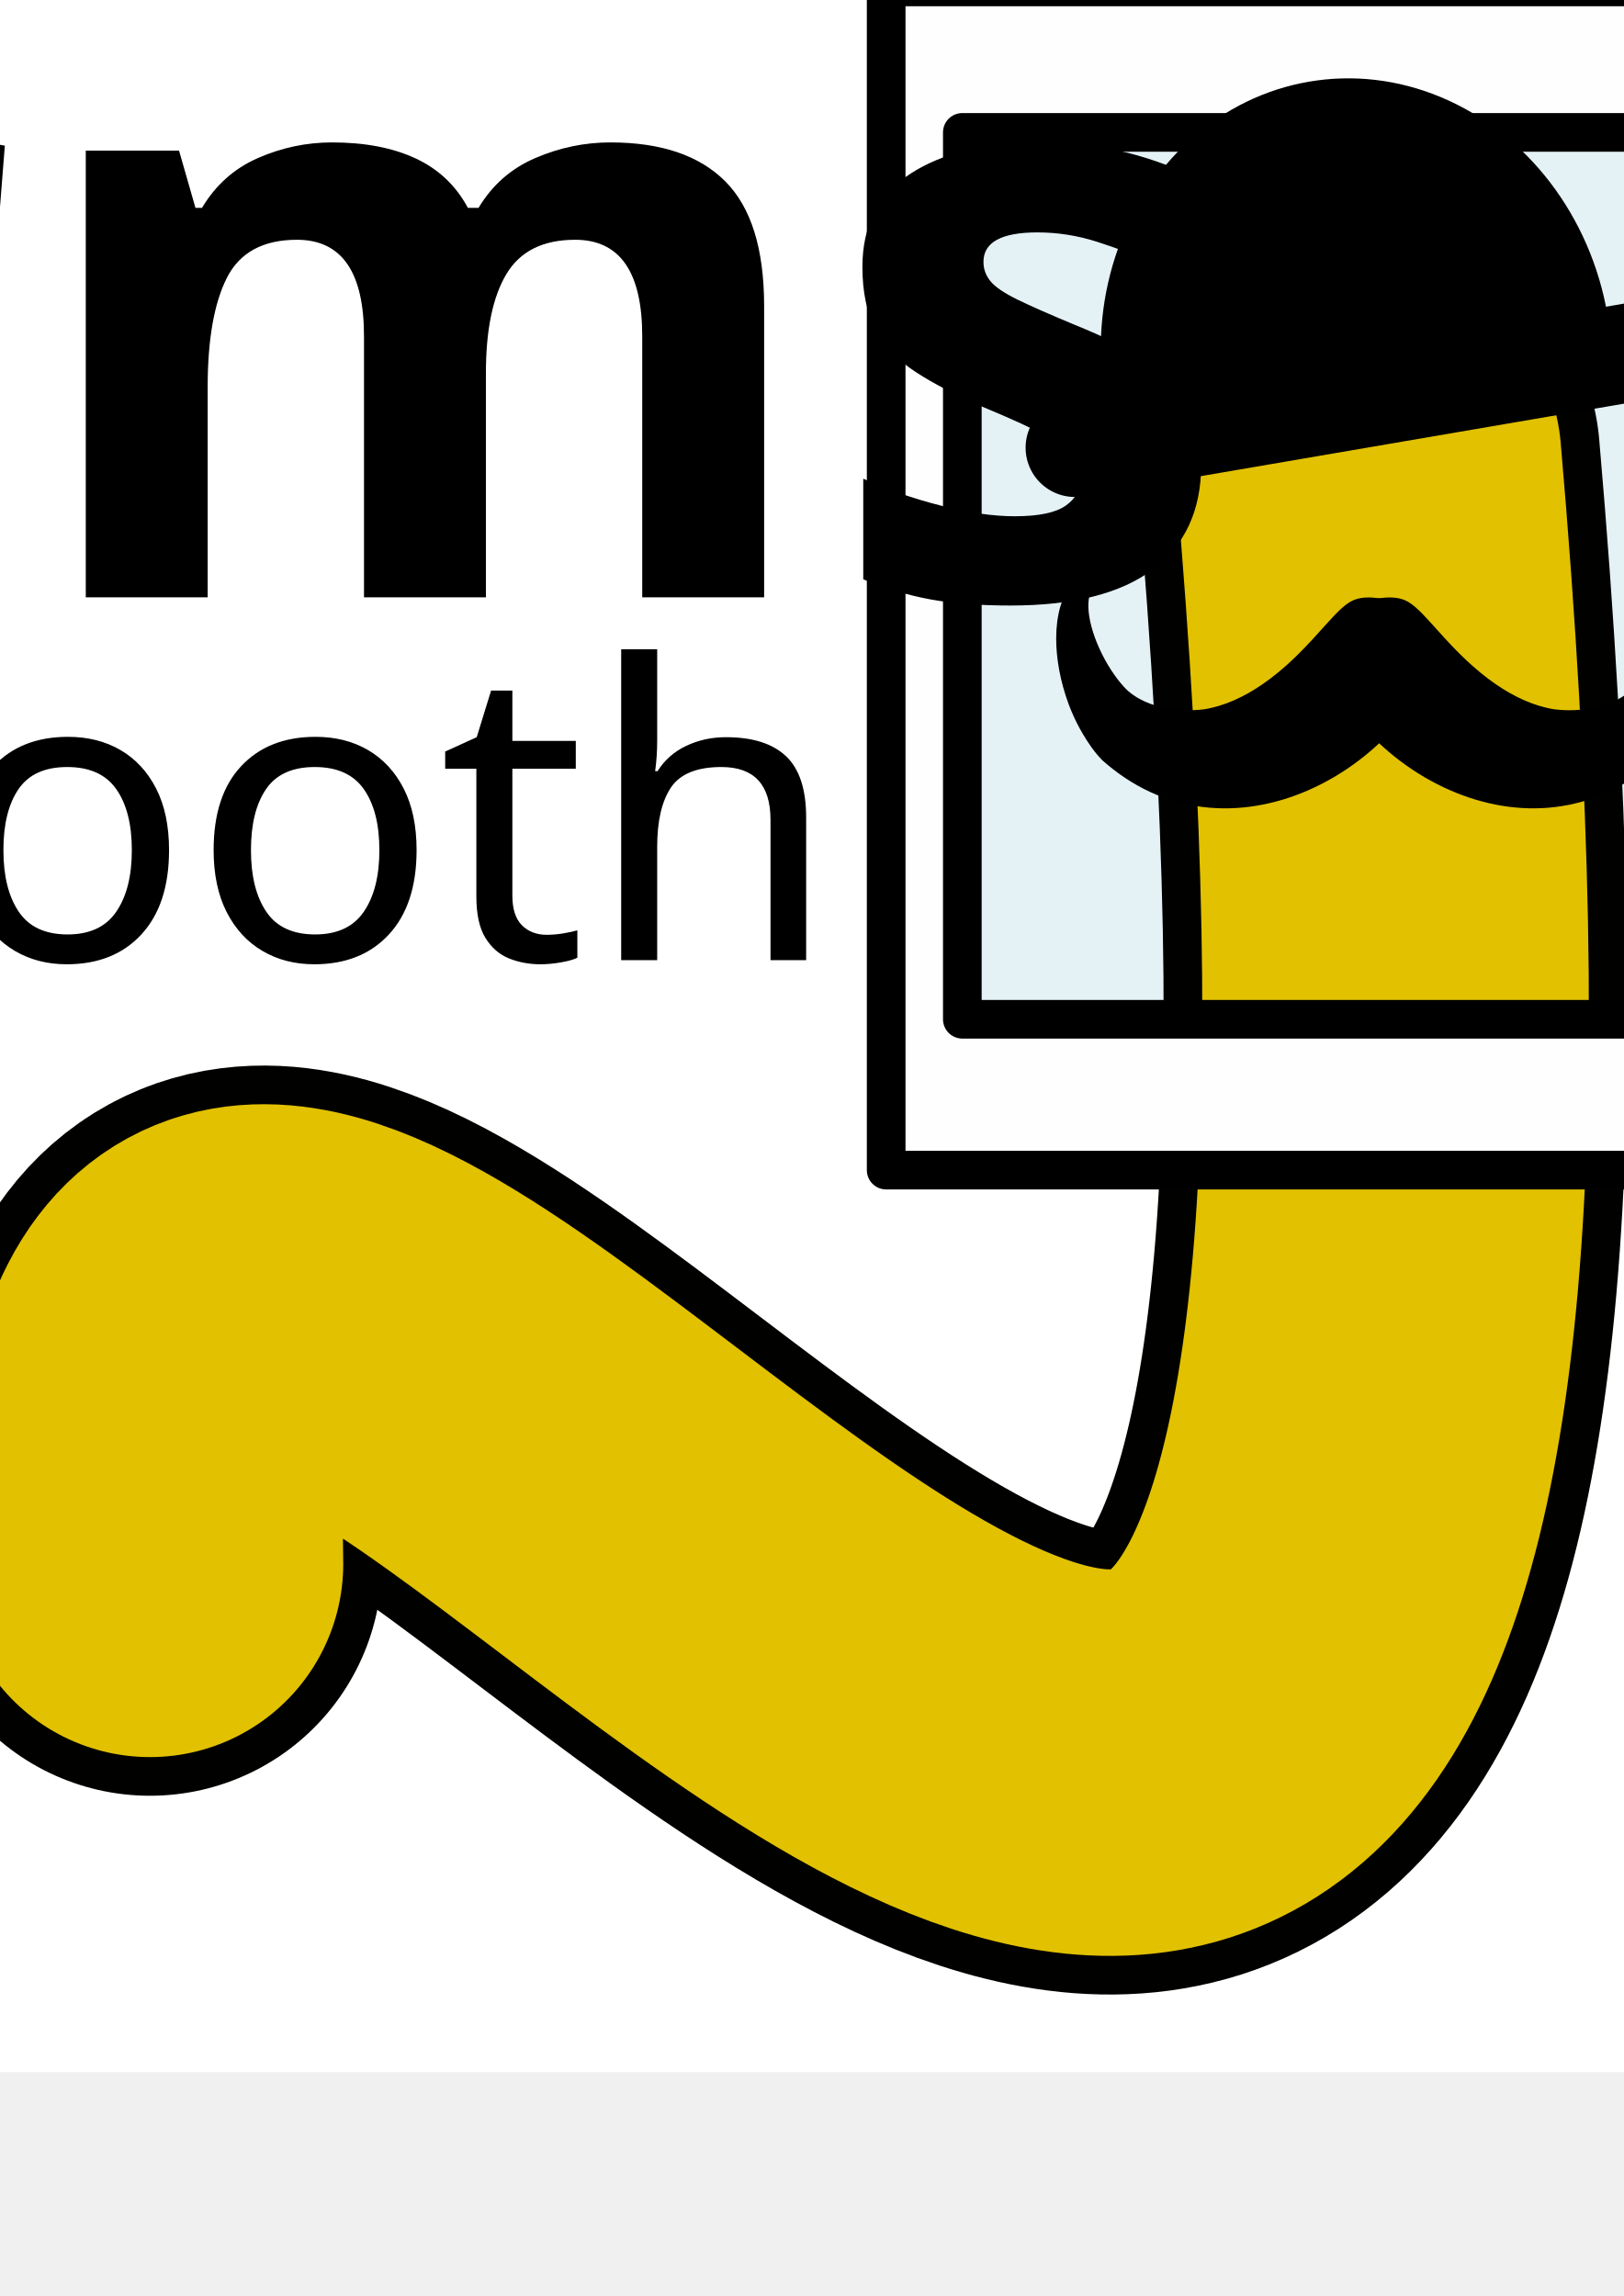
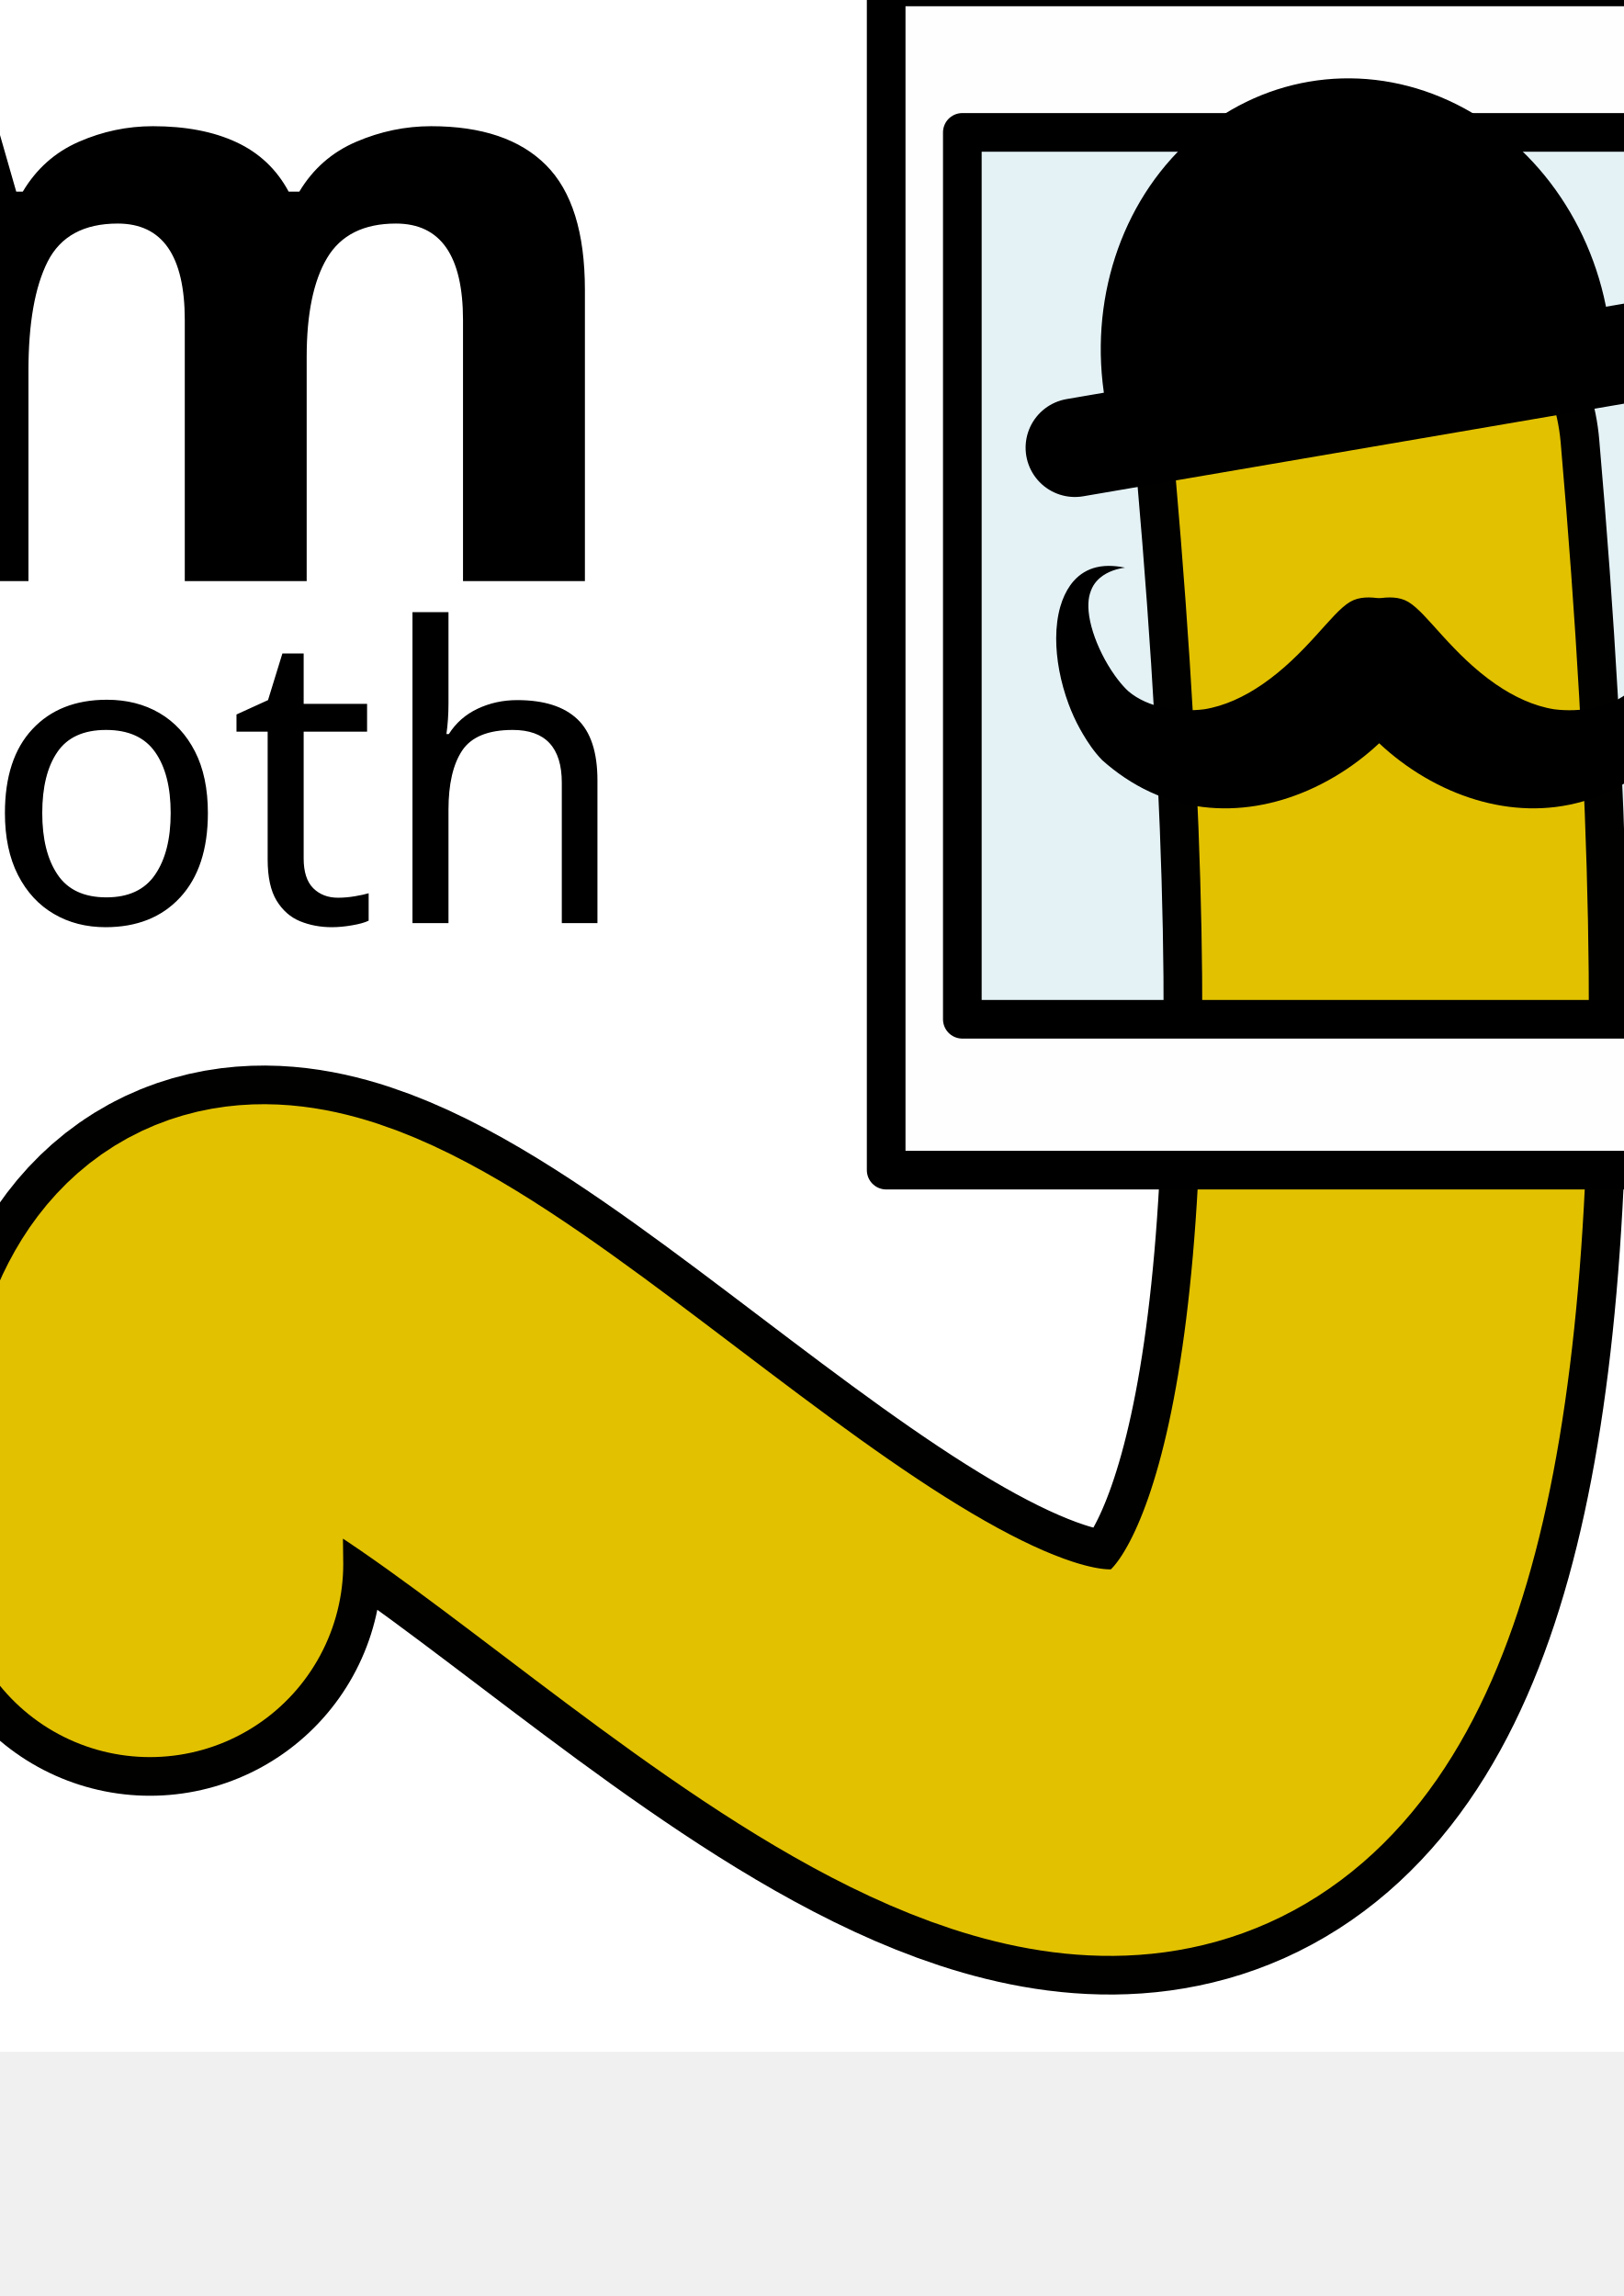
<svg xmlns="http://www.w3.org/2000/svg" xmlns:ns1="http://www.openswatchbook.org/uri/2009/osb" xmlns:xlink="http://www.w3.org/1999/xlink" width="210mm" height="297mm" viewBox="0 0 210 297" version="1.1" id="svg8">
  <defs id="defs2">
    <marker style="overflow:visible" id="marker1379" refX="0.0" refY="0.0" orient="auto">
      <path transform="scale(0.8) translate(12.5,0)" style="fill-rule:evenodd;stroke:#000000;stroke-width:1.0pt" d="M 0.0,0.0 L 5.0,-5.0 L -12.5,0.0 L 5.0,5.0 L 0.0,0.0 z " id="path1377" />
    </marker>
    <marker style="overflow:visible" id="marker1339" refX="0.0" refY="0.0" orient="auto">
      <path transform="scale(0.8) translate(12.5,0)" style="fill-rule:evenodd;stroke:#000000;stroke-width:1.0pt" d="M 0.0,0.0 L 5.0,-5.0 L -12.5,0.0 L 5.0,5.0 L 0.0,0.0 z " id="path1337" />
    </marker>
    <marker style="overflow:visible" id="marker1305" refX="0.0" refY="0.0" orient="auto">
      <path transform="scale(0.8) translate(12.5,0)" style="fill-rule:evenodd;stroke:#000000;stroke-width:1.0pt" d="M 0.0,0.0 L 5.0,-5.0 L -12.5,0.0 L 5.0,5.0 L 0.0,0.0 z " id="path1303" />
    </marker>
    <marker style="overflow:visible" id="marker1277" refX="0.0" refY="0.0" orient="auto">
      <path transform="scale(0.8) translate(12.5,0)" style="fill-rule:evenodd;stroke:#000000;stroke-width:1.0pt" d="M 0.0,0.0 L 5.0,-5.0 L -12.5,0.0 L 5.0,5.0 L 0.0,0.0 z " id="path1275" />
    </marker>
    <marker style="overflow:visible" id="marker1255" refX="0.0" refY="0.0" orient="auto">
      <path transform="scale(0.8) translate(12.5,0)" style="fill-rule:evenodd;stroke:#000000;stroke-width:1.0pt" d="M 0.0,0.0 L 5.0,-5.0 L -12.5,0.0 L 5.0,5.0 L 0.0,0.0 z " id="path1253" />
    </marker>
    <marker style="overflow:visible;" id="Arrow1Lend" refX="0.0" refY="0.0" orient="auto">
      <path transform="scale(0.8) rotate(180) translate(12.5,0)" style="fill-rule:evenodd;stroke:#000000;stroke-width:1.0pt;" d="M 0.0,0.0 L 5.0,-5.0 L -12.5,0.0 L 5.0,5.0 L 0.0,0.0 z " id="path978" />
    </marker>
    <marker style="overflow:visible" id="Arrow1Lstart" refX="0.0" refY="0.0" orient="auto">
      <path transform="scale(0.8) translate(12.5,0)" style="fill-rule:evenodd;stroke:#000000;stroke-width:1.0pt" d="M 0.0,0.0 L 5.0,-5.0 L -12.5,0.0 L 5.0,5.0 L 0.0,0.0 z " id="path975" />
    </marker>
    <linearGradient id="linearGradient869" ns1:paint="solid">
      <stop style="stop-color:#fefefe;stop-opacity:1;" offset="0" id="stop867" />
    </linearGradient>
    <linearGradient xlink:href="#linearGradient869" id="linearGradient871" x1="107.431" y1="51.852" x2="271.811" y2="51.852" gradientUnits="userSpaceOnUse" gradientTransform="translate(0.1458326,51.58301)" />
    <linearGradient xlink:href="#linearGradient869" id="linearGradient1452" gradientUnits="userSpaceOnUse" gradientTransform="translate(0.1458326,51.58301)" x1="107.431" y1="51.852" x2="271.811" y2="51.852" />
  </defs>
-   <g id="layer1">
+   <g id="layer1" style="display:inline">
    <g id="g947">
-       <rect style="fill:#ffffff;fill-opacity:1;stroke:none;stroke-width:17.407;stroke-linecap:round;stroke-linejoin:round;stroke-miterlimit:4;stroke-dasharray:none;stroke-opacity:1" id="rect954" width="478.073" height="282.438" x="-217.034" y="-14.392" />
-       <g id="g973" transform="translate(4.534922,-15.10491)">
-         <rect style="fill:#e4f2f6;fill-opacity:1;stroke:none;stroke-width:57.843;stroke-linecap:round;stroke-linejoin:round;stroke-miterlimit:4;stroke-dasharray:none;stroke-opacity:1" id="rect907" width="126.572" height="153.051" x="110.077" y="13.415" />
-         <path style="fill:none;stroke:#010100;stroke-width:60;stroke-linecap:round;stroke-linejoin:round;stroke-miterlimit:4;stroke-dasharray:none;stroke-opacity:1" d="M 14.859,217.395 C 11.647,75.994 204.243,439.733 172.408,74.519" id="path833-3-6-7" />
-         <path style="fill:none;stroke:#e2c100;stroke-width:50;stroke-linecap:round;stroke-linejoin:round;stroke-miterlimit:4;stroke-dasharray:none;stroke-opacity:1" d="M 14.859,217.395 C 11.647,75.994 204.243,439.733 172.408,74.519" id="path833-3-6" />
-         <path id="rect865" style="fill:url(#linearGradient1452);fill-opacity:1;stroke:#000000;stroke-width:5;stroke-linecap:round;stroke-linejoin:round;stroke-miterlimit:4;stroke-dasharray:none;stroke-opacity:1" d="M 110.077,13.415 V 166.466 H 236.649 V 13.415 Z m 9.85,18.816 H 226.752 V 146.951 H 119.927 Z" />
-         <g id="g939" transform="matrix(0.502025,0,0,0.5593383,65.08904,20.92497)">
-           <path id="path925" d="m 282.08,120.867 c 1.649,-0.293 4.556,-0.705 7.444,-0.069 1.068,0.235 2.123,0.607 3.135,1.157 0.974,0.529 1.866,1.199 2.663,2.006 0.322,0.326 0.624,0.67 0.906,1.029 1.072,1.364 1.931,3.011 2.542,4.92 0.695,2.174 1.049,4.631 1.057,7.288 0.014,4.738 -1.083,10.127 -3.217,15.258 -0.812,1.952 -1.787,3.894 -2.92,5.721 -0.234,0.378 -0.479,0.763 -0.734,1.153 -1.224,1.871 -2.881,4.142 -4.986,6.065 -3.682,2.948 -7.78,5.455 -12.329,7.346 -4.279,1.779 -8.8,2.947 -13.501,3.474 -9.369,1.05 -18.689,-0.528 -27.117,-3.812 -9.53,-3.714 -17.353,-9.368 -22.878,-15.086 -5.607,-5.801 -8.694,-11.479 -9.408,-15.333 -0.684,-3.688 0.881,-6.512 2.669,-8.565 4.284,-4.121 5.814,-4.669 10.83,-5.404 2.651,-0.376 5.515,-0.478 7.876,0.775 2.507,1.331 5.193,4.255 8.931,7.937 3.715,3.66 8.15,7.722 13.59,11.088 4.732,2.927 9.822,5.06 15.055,5.81 6.548,0.748 14.496,-0.331 19.505,-4.141 0.21,-0.166 0.416,-0.341 0.617,-0.523 0.978,-0.89 1.963,-1.961 2.903,-3.145 2.499,-3.144 4.452,-6.76 5.592,-9.959 0.633,-1.778 1.013,-3.407 1.161,-4.841 0.13,-1.252 0.087,-2.377 -0.126,-3.371 -0.209,-0.962 -0.643,-1.965 -1.135,-2.687 -0.442,-0.641 -1.009,-1.233 -1.713,-1.763 -2.015,-1.517 -4.592,-2.103 -6.411,-2.326 z" style="fill:#000000;fill-rule:nonzero;stroke:none;stroke-width:0.265" />
-           <path id="path935" d="m 151.159,120.867 c -1.649,-0.293 -4.556,-0.705 -7.444,-0.069 -1.068,0.235 -2.123,0.607 -3.135,1.157 -0.974,0.529 -1.866,1.199 -2.663,2.006 -0.322,0.326 -0.624,0.67 -0.906,1.029 -1.072,1.364 -1.931,3.011 -2.542,4.92 -0.695,2.174 -1.049,4.631 -1.057,7.288 -0.014,4.738 1.083,10.127 3.217,15.258 0.812,1.952 1.787,3.894 2.92,5.721 0.234,0.378 0.479,0.763 0.734,1.153 1.224,1.871 2.881,4.142 4.986,6.065 3.682,2.948 7.78,5.455 12.329,7.346 4.279,1.779 8.8,2.947 13.501,3.474 9.369,1.05 18.689,-0.528 27.117,-3.812 9.53,-3.714 17.353,-9.368 22.878,-15.086 5.607,-5.801 8.694,-11.479 9.408,-15.333 0.684,-3.688 -0.881,-6.512 -2.669,-8.565 -4.284,-4.121 -5.814,-4.669 -10.83,-5.404 -2.651,-0.376 -5.515,-0.478 -7.876,0.775 -2.507,1.331 -5.193,4.255 -8.931,7.937 -3.715,3.66 -8.15,7.722 -13.59,11.088 -4.732,2.927 -9.822,5.06 -15.055,5.81 -6.548,0.748 -14.496,-0.331 -19.505,-4.141 -0.21,-0.166 -0.416,-0.341 -0.617,-0.523 -0.978,-0.89 -1.963,-1.961 -2.903,-3.145 -2.499,-3.144 -4.452,-6.76 -5.592,-9.959 -0.633,-1.778 -1.013,-3.407 -1.161,-4.841 -0.13,-1.252 -0.087,-2.377 0.126,-3.371 0.209,-0.962 0.643,-1.965 1.135,-2.687 0.442,-0.641 1.009,-1.233 1.713,-1.763 2.015,-1.517 4.592,-2.103 6.411,-2.326 z" style="fill:#000000;fill-rule:nonzero;stroke:none;stroke-width:0.265" />
+       <g id="g66">
+         <rect y="-17.026" x="-228.627" height="282.438" width="478.073" id="rect954" style="fill:#ffffff;fill-opacity:1;stroke:none;stroke-width:17.407;stroke-linecap:round;stroke-linejoin:round;stroke-miterlimit:4;stroke-dasharray:none;stroke-opacity:1" />
+         <g transform="translate(4.534922,-15.10491)" id="g973">
+           <rect y="13.415" x="110.077" height="153.051" width="126.572" id="rect907" style="fill:#e4f2f6;fill-opacity:1;stroke:none;stroke-width:57.843;stroke-linecap:round;stroke-linejoin:round;stroke-miterlimit:4;stroke-dasharray:none;stroke-opacity:1" />
+           <path id="path833-3-6-7" d="M 14.859,217.395 C 11.647,75.994 204.243,439.733 172.408,74.519" style="fill:none;stroke:#010100;stroke-width:60;stroke-linecap:round;stroke-linejoin:round;stroke-miterlimit:4;stroke-dasharray:none;stroke-opacity:1" />
+           <path id="path833-3-6" d="M 14.859,217.395 C 11.647,75.994 204.243,439.733 172.408,74.519" style="fill:none;stroke:#e2c100;stroke-width:50;stroke-linecap:round;stroke-linejoin:round;stroke-miterlimit:4;stroke-dasharray:none;stroke-opacity:1" />
+           <path d="M 110.077,13.415 V 166.466 H 236.649 V 13.415 Z m 9.85,18.816 H 226.752 V 146.951 H 119.927 Z" style="fill:url(#linearGradient1452);fill-opacity:1;stroke:#000000;stroke-width:5;stroke-linecap:round;stroke-linejoin:round;stroke-miterlimit:4;stroke-dasharray:none;stroke-opacity:1" id="rect865" />
+           <g transform="matrix(0.502025,0,0,0.5593383,65.08904,20.92497)" id="g939">
+             <path style="fill:#000000;fill-rule:nonzero;stroke:none;stroke-width:0.265" d="m 282.08,120.867 c 1.649,-0.293 4.556,-0.705 7.444,-0.069 1.068,0.235 2.123,0.607 3.135,1.157 0.974,0.529 1.866,1.199 2.663,2.006 0.322,0.326 0.624,0.67 0.906,1.029 1.072,1.364 1.931,3.011 2.542,4.92 0.695,2.174 1.049,4.631 1.057,7.288 0.014,4.738 -1.083,10.127 -3.217,15.258 -0.812,1.952 -1.787,3.894 -2.92,5.721 -0.234,0.378 -0.479,0.763 -0.734,1.153 -1.224,1.871 -2.881,4.142 -4.986,6.065 -3.682,2.948 -7.78,5.455 -12.329,7.346 -4.279,1.779 -8.8,2.947 -13.501,3.474 -9.369,1.05 -18.689,-0.528 -27.117,-3.812 -9.53,-3.714 -17.353,-9.368 -22.878,-15.086 -5.607,-5.801 -8.694,-11.479 -9.408,-15.333 -0.684,-3.688 0.881,-6.512 2.669,-8.565 4.284,-4.121 5.814,-4.669 10.83,-5.404 2.651,-0.376 5.515,-0.478 7.876,0.775 2.507,1.331 5.193,4.255 8.931,7.937 3.715,3.66 8.15,7.722 13.59,11.088 4.732,2.927 9.822,5.06 15.055,5.81 6.548,0.748 14.496,-0.331 19.505,-4.141 0.21,-0.166 0.416,-0.341 0.617,-0.523 0.978,-0.89 1.963,-1.961 2.903,-3.145 2.499,-3.144 4.452,-6.76 5.592,-9.959 0.633,-1.778 1.013,-3.407 1.161,-4.841 0.13,-1.252 0.087,-2.377 -0.126,-3.371 -0.209,-0.962 -0.643,-1.965 -1.135,-2.687 -0.442,-0.641 -1.009,-1.233 -1.713,-1.763 -2.015,-1.517 -4.592,-2.103 -6.411,-2.326 z" id="path925" />
+             <path style="fill:#000000;fill-rule:nonzero;stroke:none;stroke-width:0.265" d="m 151.159,120.867 c -1.649,-0.293 -4.556,-0.705 -7.444,-0.069 -1.068,0.235 -2.123,0.607 -3.135,1.157 -0.974,0.529 -1.866,1.199 -2.663,2.006 -0.322,0.326 -0.624,0.67 -0.906,1.029 -1.072,1.364 -1.931,3.011 -2.542,4.92 -0.695,2.174 -1.049,4.631 -1.057,7.288 -0.014,4.738 1.083,10.127 3.217,15.258 0.812,1.952 1.787,3.894 2.92,5.721 0.234,0.378 0.479,0.763 0.734,1.153 1.224,1.871 2.881,4.142 4.986,6.065 3.682,2.948 7.78,5.455 12.329,7.346 4.279,1.779 8.8,2.947 13.501,3.474 9.369,1.05 18.689,-0.528 27.117,-3.812 9.53,-3.714 17.353,-9.368 22.878,-15.086 5.607,-5.801 8.694,-11.479 9.408,-15.333 0.684,-3.688 -0.881,-6.512 -2.669,-8.565 -4.284,-4.121 -5.814,-4.669 -10.83,-5.404 -2.651,-0.376 -5.515,-0.478 -7.876,0.775 -2.507,1.331 -5.193,4.255 -8.931,7.937 -3.715,3.66 -8.15,7.722 -13.59,11.088 -4.732,2.927 -9.822,5.06 -15.055,5.81 -6.548,0.748 -14.496,-0.331 -19.505,-4.141 -0.21,-0.166 -0.416,-0.341 -0.617,-0.523 -0.978,-0.89 -1.963,-1.961 -2.903,-3.145 -2.499,-3.144 -4.452,-6.76 -5.592,-9.959 -0.633,-1.778 -1.013,-3.407 -1.161,-4.841 -0.13,-1.252 -0.087,-2.377 0.126,-3.371 0.209,-0.962 0.643,-1.965 1.135,-2.687 0.442,-0.641 1.009,-1.233 1.713,-1.763 2.015,-1.517 4.592,-2.103 6.411,-2.326 z" id="path935" />
+           </g>
+           <g transform="rotate(-9.719871,399.775,-1660.757)" id="g952">
+             <path d="m 149.54,1.961 a 32.958,36.254 0 0 1 -16.479,31.397 32.958,36.254 0 0 1 -32.958,-10e-7 A 32.958,36.254 0 0 1 83.624,1.961 h 32.958 z" transform="scale(-1)" style="fill:#000000;fill-opacity:1;stroke:none;stroke-width:63.629;stroke-linecap:round;stroke-linejoin:round;stroke-miterlimit:4;stroke-dasharray:none;stroke-opacity:1" id="path941" />
+             <path id="path943" d="m -154.419,3.338 h 75.674" style="fill:none;stroke:#000000;stroke-width:12.755;stroke-linecap:round;stroke-linejoin:round;stroke-miterlimit:4;stroke-dasharray:none;stroke-opacity:1" />
+           </g>
        </g>
-         <g id="g952" transform="rotate(-9.719871,399.775,-1660.757)">
-           <path id="path941" style="fill:#000000;fill-opacity:1;stroke:none;stroke-width:63.629;stroke-linecap:round;stroke-linejoin:round;stroke-miterlimit:4;stroke-dasharray:none;stroke-opacity:1" transform="scale(-1)" d="m 149.54,1.961 a 32.958,36.254 0 0 1 -16.479,31.397 32.958,36.254 0 0 1 -32.958,-10e-7 A 32.958,36.254 0 0 1 83.624,1.961 h 32.958 z" />
-           <path style="fill:none;stroke:#000000;stroke-width:12.755;stroke-linecap:round;stroke-linejoin:round;stroke-miterlimit:4;stroke-dasharray:none;stroke-opacity:1" d="m -154.419,3.338 h 75.674" id="path943" />
-         </g>
+         <text id="text1425" y="68.622" x="-214.68" style="font-style:normal;font-weight:normal;font-size:10.583px;line-height:1;font-family:sans-serif;fill:#000000;fill-opacity:1;stroke:none;stroke-width:0.265" xml:space="preserve">
+           <tspan y="76.663" x="-214.68" id="tspan1429" style="font-style:normal;font-variant:normal;font-weight:bold;font-stretch:normal;font-size:35.278px;font-family:Karumbi;-inkscape-font-specification:'Karumbi Bold';stroke-width:0.265" />
+           <tspan id="tspan1427" style="font-style:normal;font-variant:normal;font-weight:normal;font-stretch:normal;font-size:52.917px;font-family:Laksaman;-inkscape-font-specification:Laksaman;stroke-width:0.265" y="119.409" x="-214.68">Photobooth</tspan>
+         </text>
+         <text id="text1425-6" y="75.167" x="-234.123" style="font-style:normal;font-weight:normal;font-size:10.583px;line-height:1;font-family:sans-serif;fill:#000000;fill-opacity:1;stroke:none;stroke-width:0.265" xml:space="preserve">
+           <tspan y="75.167" x="-234.123" id="tspan1429-1" style="font-style:normal;font-variant:normal;font-weight:bold;font-stretch:normal;font-size:105.833px;font-family:Dyuthi;-inkscape-font-specification:'Dyuthi Bold';stroke-width:0.265">Worm</tspan>
+           <tspan id="tspan1427-7" style="font-style:normal;font-variant:normal;font-weight:normal;font-stretch:normal;font-family:Laksaman;-inkscape-font-specification:Laksaman;stroke-width:0.265" y="108.632" x="-234.123" />
+         </text>
      </g>
-       <text xml:space="preserve" style="font-style:normal;font-weight:normal;font-size:10.583px;line-height:1;font-family:sans-serif;fill:#000000;fill-opacity:1;stroke:none;stroke-width:0.265" x="-187.687" y="69.14" id="text1425">
-         <tspan style="font-style:normal;font-variant:normal;font-weight:bold;font-stretch:normal;font-size:35.278px;font-family:Karumbi;-inkscape-font-specification:'Karumbi Bold';stroke-width:0.265" id="tspan1429" x="-187.687" y="69.14" />
-         <tspan x="-187.687" y="124.203" style="font-style:normal;font-variant:normal;font-weight:normal;font-stretch:normal;font-size:52.917px;font-family:Laksaman;-inkscape-font-specification:Laksaman;stroke-width:0.265" id="tspan1427">Photobooth</tspan>
-       </text>
-       <text xml:space="preserve" style="font-style:normal;font-weight:normal;font-size:10.583px;line-height:1;font-family:sans-serif;fill:#000000;fill-opacity:1;stroke:none;stroke-width:0.265" x="-210.938" y="77.265" id="text1425-6">
-         <tspan style="font-style:normal;font-variant:normal;font-weight:bold;font-stretch:normal;font-size:105.833px;font-family:Dyuthi;-inkscape-font-specification:'Dyuthi Bold';stroke-width:0.265" id="tspan1429-1" x="-210.938" y="77.265">Worms</tspan>
-         <tspan x="-210.938" y="117.035" style="font-style:normal;font-variant:normal;font-weight:normal;font-stretch:normal;font-family:Laksaman;-inkscape-font-specification:Laksaman;stroke-width:0.265" id="tspan1427-7" />
-       </text>
    </g>
  </g>
</svg>
